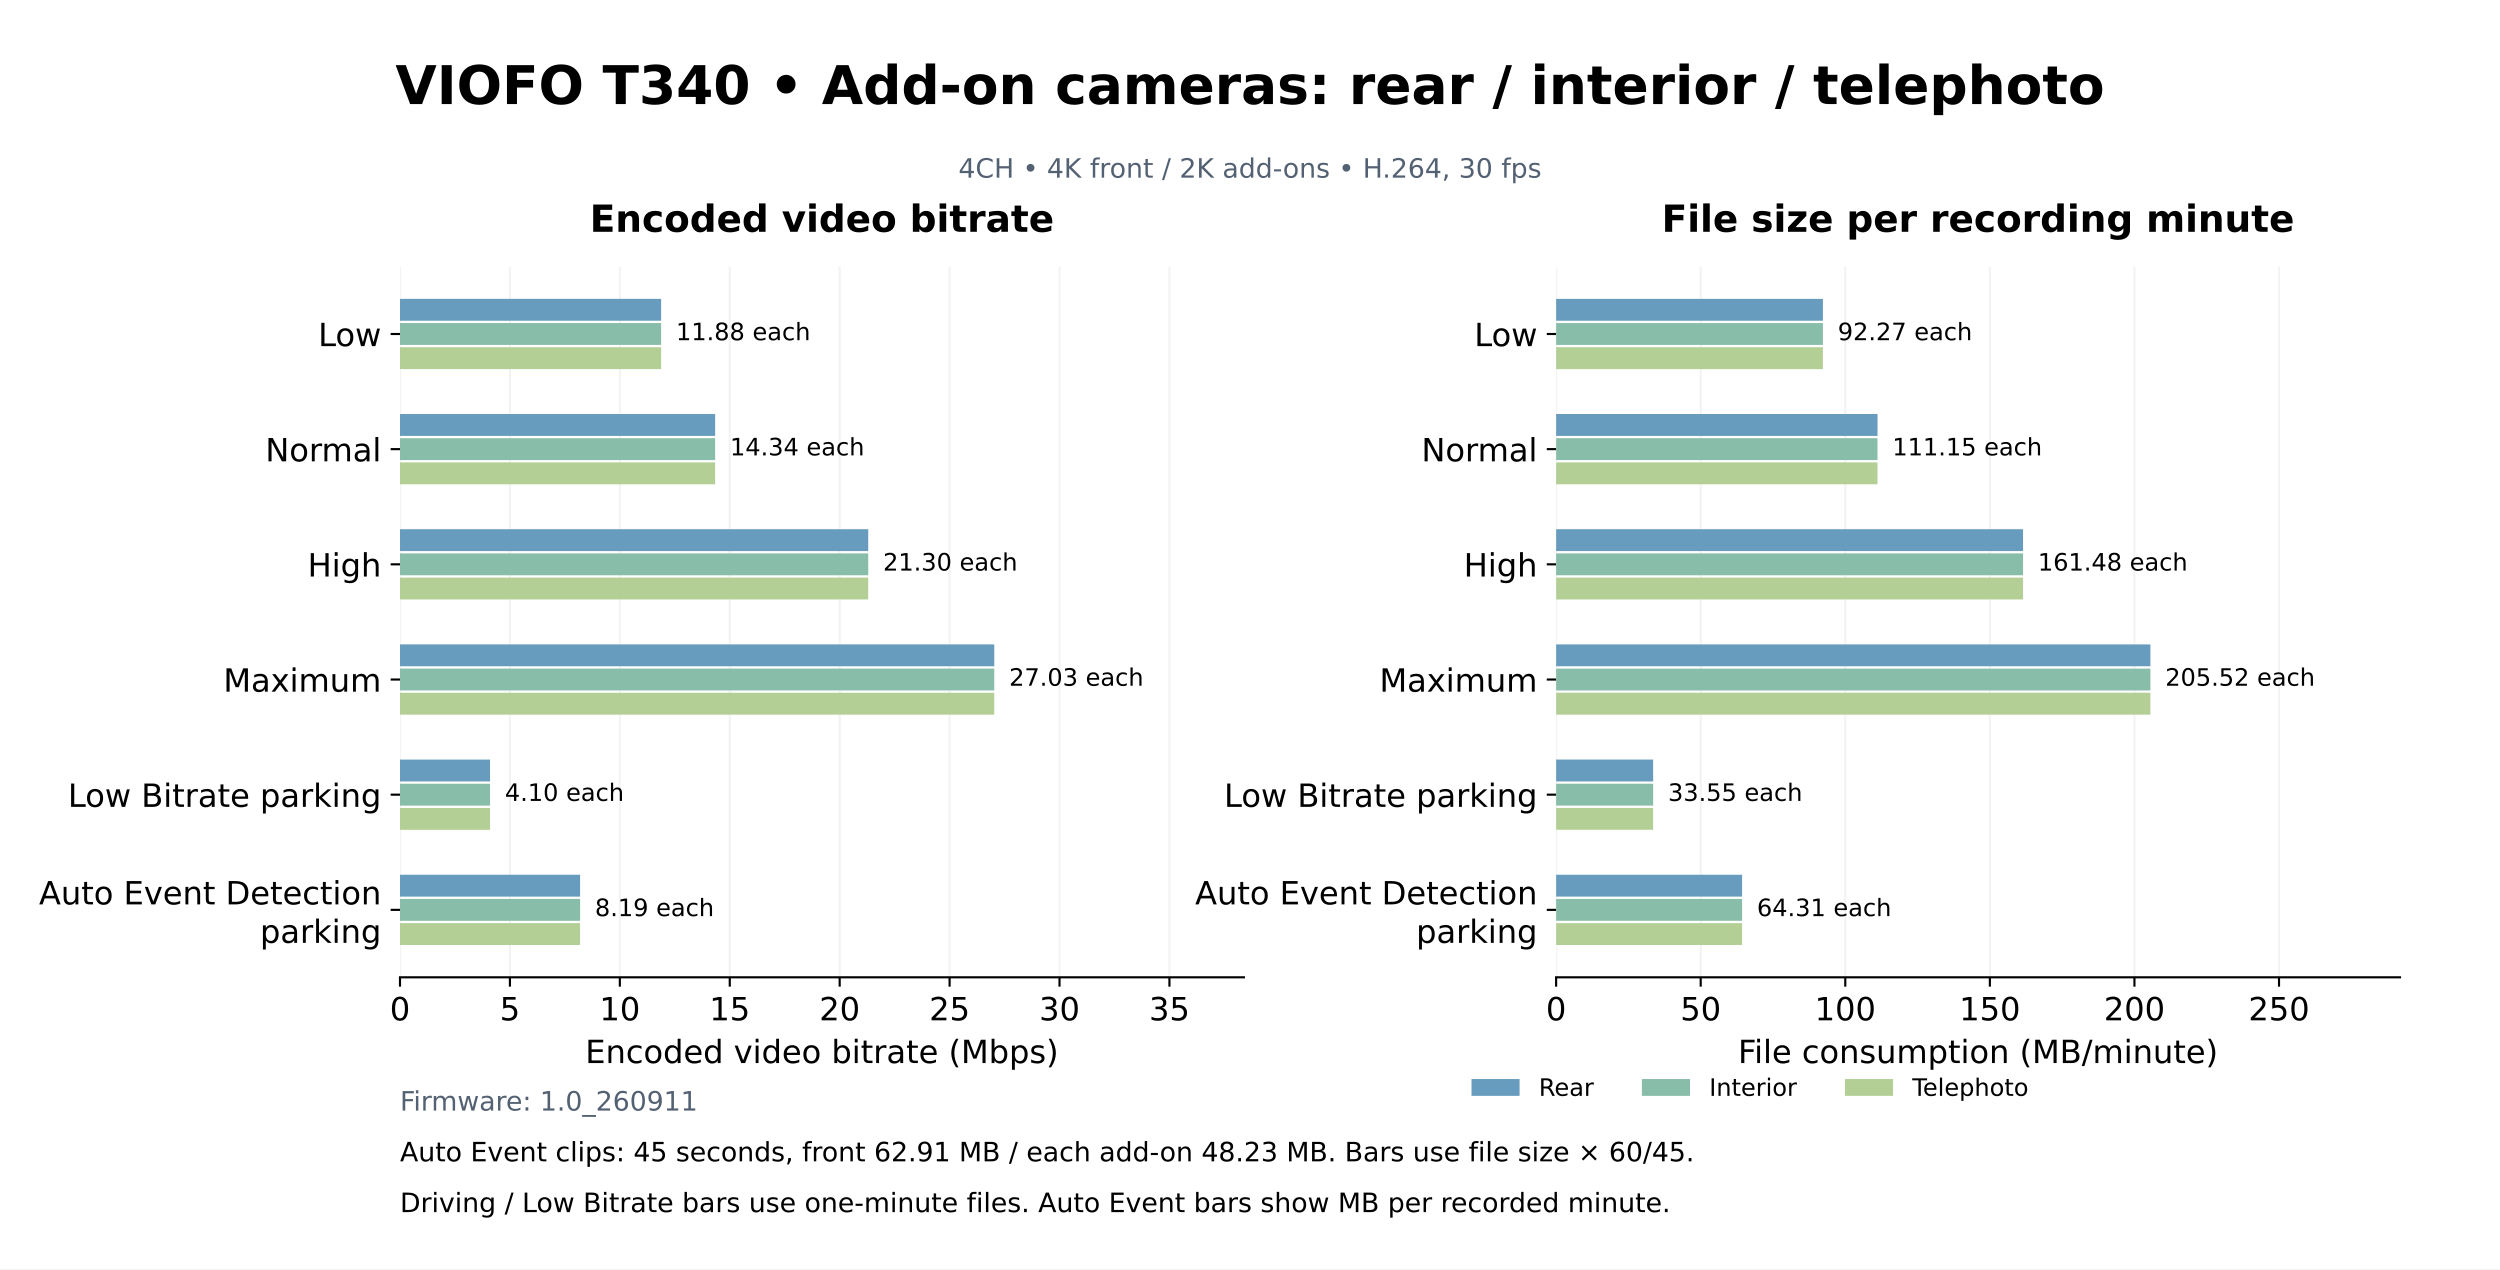
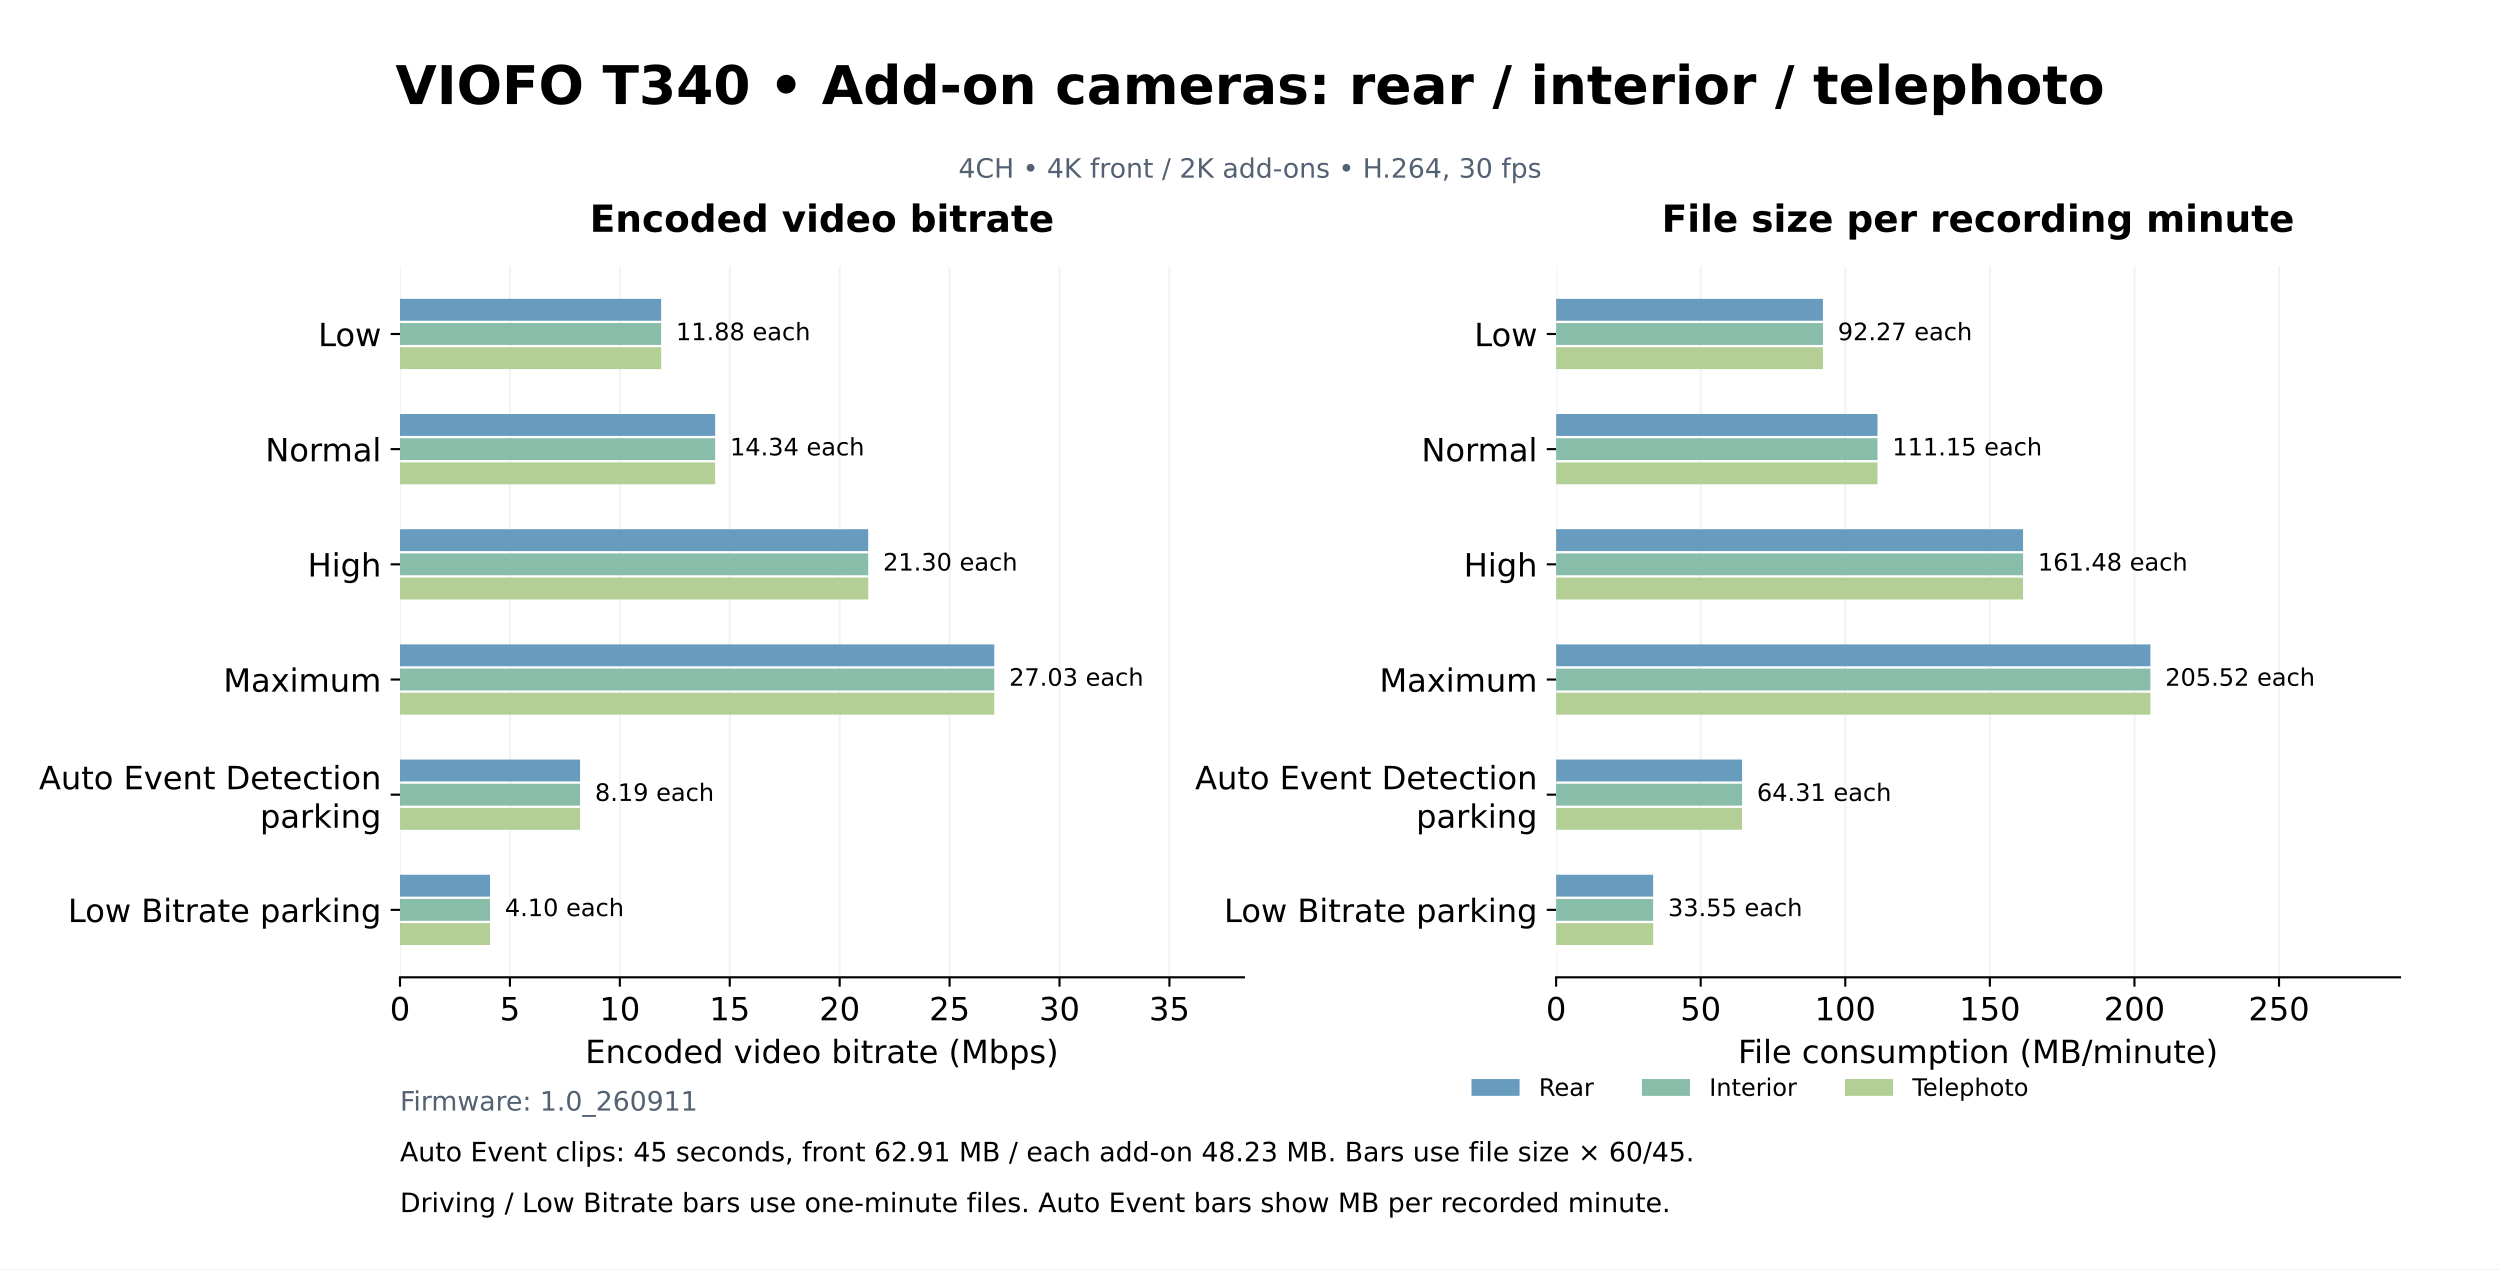
<svg xmlns="http://www.w3.org/2000/svg" xmlns:xlink="http://www.w3.org/1999/xlink" width="936pt" height="475.2pt" viewBox="0 0 936 475.2" version="1.1">
  <defs>
    <style type="text/css">*{stroke-linejoin: round; stroke-linecap: butt}</style>
  </defs>
  <g id="figure_1">
    <g id="patch_1">
      <path d="M 0 475.2 L 936 475.2 L 936 0 L 0 0 z " style="fill: #ffffff" />
    </g>
    <g id="axes_1">
      <g id="patch_2">
        <path d="M 149.76 365.904 L 465.709 365.904 L 465.709 99.792 L 149.76 99.792 z " style="fill: #ffffff" />
      </g>
      <g id="matplotlib.axis_1">
        <g id="xtick_1">
          <g id="line2d_1">
-             <path d="M 149.76 365.904 L 149.76 99.792 " clip-path="url(#p57a6788da8)" style="fill: none; stroke: #b0b0b0; stroke-opacity: 0.16; stroke-width: 0.8; stroke-linecap: square" />
+             <path d="M 149.76 365.904 L 149.76 99.792 " clip-path="url(#p39f75c5708)" style="fill: none; stroke: #b0b0b0; stroke-opacity: 0.16; stroke-width: 0.8; stroke-linecap: square" />
          </g>
          <g id="line2d_2">
            <defs>
-               <path id="m503a63d648" d="M 0 0 L 0 3.5 " style="stroke: #000000; stroke-width: 0.8" />
+               <path id="m5ed0238fe7" d="M 0 0 L 0 3.5 " style="stroke: #000000; stroke-width: 0.8" />
            </defs>
            <g>
-               <use xlink:href="#m503a63d648" x="149.76" y="365.904" style="stroke: #000000; stroke-width: 0.8" />
+               <use xlink:href="#m5ed0238fe7" x="149.76" y="365.904" style="stroke: #000000; stroke-width: 0.8" />
            </g>
          </g>
          <g id="text_1">
            <text style="font-size: 12px; font-family: 'DejaVu Sans'; text-anchor: middle" x="149.76" y="382.021" transform="rotate(-0 149.76 382.0212)">0</text>
          </g>
        </g>
        <g id="xtick_2">
          <g id="line2d_3">
-             <path d="M 190.914 365.904 L 190.914 99.792 " clip-path="url(#p57a6788da8)" style="fill: none; stroke: #b0b0b0; stroke-opacity: 0.16; stroke-width: 0.8; stroke-linecap: square" />
+             <path d="M 190.914 365.904 L 190.914 99.792 " clip-path="url(#p39f75c5708)" style="fill: none; stroke: #b0b0b0; stroke-opacity: 0.16; stroke-width: 0.8; stroke-linecap: square" />
          </g>
          <g id="line2d_4">
            <g>
-               <use xlink:href="#m503a63d648" x="190.914" y="365.904" style="stroke: #000000; stroke-width: 0.8" />
+               <use xlink:href="#m5ed0238fe7" x="190.914" y="365.904" style="stroke: #000000; stroke-width: 0.8" />
            </g>
          </g>
          <g id="text_2">
            <text style="font-size: 12px; font-family: 'DejaVu Sans'; text-anchor: middle" x="190.914" y="382.021" transform="rotate(-0 190.9135 382.0212)">5</text>
          </g>
        </g>
        <g id="xtick_3">
          <g id="line2d_5">
-             <path d="M 232.067 365.904 L 232.067 99.792 " clip-path="url(#p57a6788da8)" style="fill: none; stroke: #b0b0b0; stroke-opacity: 0.16; stroke-width: 0.8; stroke-linecap: square" />
+             <path d="M 232.067 365.904 L 232.067 99.792 " clip-path="url(#p39f75c5708)" style="fill: none; stroke: #b0b0b0; stroke-opacity: 0.16; stroke-width: 0.8; stroke-linecap: square" />
          </g>
          <g id="line2d_6">
            <g>
-               <use xlink:href="#m503a63d648" x="232.067" y="365.904" style="stroke: #000000; stroke-width: 0.8" />
+               <use xlink:href="#m5ed0238fe7" x="232.067" y="365.904" style="stroke: #000000; stroke-width: 0.8" />
            </g>
          </g>
          <g id="text_3">
            <text style="font-size: 12px; font-family: 'DejaVu Sans'; text-anchor: middle" x="232.067" y="382.021" transform="rotate(-0 232.0671 382.0212)">10</text>
          </g>
        </g>
        <g id="xtick_4">
          <g id="line2d_7">
-             <path d="M 273.221 365.904 L 273.221 99.792 " clip-path="url(#p57a6788da8)" style="fill: none; stroke: #b0b0b0; stroke-opacity: 0.16; stroke-width: 0.8; stroke-linecap: square" />
+             <path d="M 273.221 365.904 L 273.221 99.792 " clip-path="url(#p39f75c5708)" style="fill: none; stroke: #b0b0b0; stroke-opacity: 0.16; stroke-width: 0.8; stroke-linecap: square" />
          </g>
          <g id="line2d_8">
            <g>
-               <use xlink:href="#m503a63d648" x="273.221" y="365.904" style="stroke: #000000; stroke-width: 0.8" />
+               <use xlink:href="#m5ed0238fe7" x="273.221" y="365.904" style="stroke: #000000; stroke-width: 0.8" />
            </g>
          </g>
          <g id="text_4">
            <text style="font-size: 12px; font-family: 'DejaVu Sans'; text-anchor: middle" x="273.221" y="382.021" transform="rotate(-0 273.2206 382.0212)">15</text>
          </g>
        </g>
        <g id="xtick_5">
          <g id="line2d_9">
-             <path d="M 314.374 365.904 L 314.374 99.792 " clip-path="url(#p57a6788da8)" style="fill: none; stroke: #b0b0b0; stroke-opacity: 0.16; stroke-width: 0.8; stroke-linecap: square" />
+             <path d="M 314.374 365.904 L 314.374 99.792 " clip-path="url(#p39f75c5708)" style="fill: none; stroke: #b0b0b0; stroke-opacity: 0.16; stroke-width: 0.8; stroke-linecap: square" />
          </g>
          <g id="line2d_10">
            <g>
-               <use xlink:href="#m503a63d648" x="314.374" y="365.904" style="stroke: #000000; stroke-width: 0.8" />
+               <use xlink:href="#m5ed0238fe7" x="314.374" y="365.904" style="stroke: #000000; stroke-width: 0.8" />
            </g>
          </g>
          <g id="text_5">
            <text style="font-size: 12px; font-family: 'DejaVu Sans'; text-anchor: middle" x="314.374" y="382.021" transform="rotate(-0 314.3742 382.0212)">20</text>
          </g>
        </g>
        <g id="xtick_6">
          <g id="line2d_11">
-             <path d="M 355.528 365.904 L 355.528 99.792 " clip-path="url(#p57a6788da8)" style="fill: none; stroke: #b0b0b0; stroke-opacity: 0.16; stroke-width: 0.8; stroke-linecap: square" />
+             <path d="M 355.528 365.904 L 355.528 99.792 " clip-path="url(#p39f75c5708)" style="fill: none; stroke: #b0b0b0; stroke-opacity: 0.16; stroke-width: 0.8; stroke-linecap: square" />
          </g>
          <g id="line2d_12">
            <g>
-               <use xlink:href="#m503a63d648" x="355.528" y="365.904" style="stroke: #000000; stroke-width: 0.8" />
+               <use xlink:href="#m5ed0238fe7" x="355.528" y="365.904" style="stroke: #000000; stroke-width: 0.8" />
            </g>
          </g>
          <g id="text_6">
            <text style="font-size: 12px; font-family: 'DejaVu Sans'; text-anchor: middle" x="355.528" y="382.021" transform="rotate(-0 355.5277 382.0212)">25</text>
          </g>
        </g>
        <g id="xtick_7">
          <g id="line2d_13">
-             <path d="M 396.681 365.904 L 396.681 99.792 " clip-path="url(#p57a6788da8)" style="fill: none; stroke: #b0b0b0; stroke-opacity: 0.16; stroke-width: 0.8; stroke-linecap: square" />
+             <path d="M 396.681 365.904 L 396.681 99.792 " clip-path="url(#p39f75c5708)" style="fill: none; stroke: #b0b0b0; stroke-opacity: 0.16; stroke-width: 0.8; stroke-linecap: square" />
          </g>
          <g id="line2d_14">
            <g>
-               <use xlink:href="#m503a63d648" x="396.681" y="365.904" style="stroke: #000000; stroke-width: 0.8" />
+               <use xlink:href="#m5ed0238fe7" x="396.681" y="365.904" style="stroke: #000000; stroke-width: 0.8" />
            </g>
          </g>
          <g id="text_7">
            <text style="font-size: 12px; font-family: 'DejaVu Sans'; text-anchor: middle" x="396.681" y="382.021" transform="rotate(-0 396.6813 382.0212)">30</text>
          </g>
        </g>
        <g id="xtick_8">
          <g id="line2d_15">
-             <path d="M 437.835 365.904 L 437.835 99.792 " clip-path="url(#p57a6788da8)" style="fill: none; stroke: #b0b0b0; stroke-opacity: 0.16; stroke-width: 0.8; stroke-linecap: square" />
+             <path d="M 437.835 365.904 L 437.835 99.792 " clip-path="url(#p39f75c5708)" style="fill: none; stroke: #b0b0b0; stroke-opacity: 0.16; stroke-width: 0.8; stroke-linecap: square" />
          </g>
          <g id="line2d_16">
            <g>
-               <use xlink:href="#m503a63d648" x="437.835" y="365.904" style="stroke: #000000; stroke-width: 0.8" />
+               <use xlink:href="#m5ed0238fe7" x="437.835" y="365.904" style="stroke: #000000; stroke-width: 0.8" />
            </g>
          </g>
          <g id="text_8">
            <text style="font-size: 12px; font-family: 'DejaVu Sans'; text-anchor: middle" x="437.835" y="382.021" transform="rotate(-0 437.8348 382.0212)">35</text>
          </g>
        </g>
        <g id="text_9">
          <text style="font-size: 12px; font-family: 'DejaVu Sans'; text-anchor: middle" x="307.735" y="398.022" transform="rotate(-0 307.7347 398.0221)">Encoded video bitrate (Mbps)</text>
        </g>
      </g>
      <g id="matplotlib.axis_2">
        <g id="ytick_1">
          <g id="line2d_17">
            <defs>
-               <path id="mca5469ca9e" d="M 0 0 L -3.5 0 " style="stroke: #000000; stroke-width: 0.8" />
+               <path id="mc101d5d191" d="M 0 0 L -3.5 0 " style="stroke: #000000; stroke-width: 0.8" />
            </defs>
            <g>
-               <use xlink:href="#mca5469ca9e" x="149.76" y="125.041" style="stroke: #000000; stroke-width: 0.8" />
+               <use xlink:href="#mc101d5d191" x="149.76" y="125.041" style="stroke: #000000; stroke-width: 0.8" />
            </g>
          </g>
          <g id="text_10">
            <text style="font-size: 12px; font-family: 'DejaVu Sans'; text-anchor: end" x="142.76" y="129.599" transform="rotate(-0 142.76 129.5991)">Low</text>
          </g>
        </g>
        <g id="ytick_2">
          <g id="line2d_18">
            <g>
-               <use xlink:href="#mca5469ca9e" x="149.76" y="168.164" style="stroke: #000000; stroke-width: 0.8" />
+               <use xlink:href="#mc101d5d191" x="149.76" y="168.164" style="stroke: #000000; stroke-width: 0.8" />
            </g>
          </g>
          <g id="text_11">
            <text style="font-size: 12px; font-family: 'DejaVu Sans'; text-anchor: end" x="142.76" y="172.723" transform="rotate(-0 142.76 172.7226)">Normal</text>
          </g>
        </g>
        <g id="ytick_3">
          <g id="line2d_19">
            <g>
-               <use xlink:href="#mca5469ca9e" x="149.76" y="211.287" style="stroke: #000000; stroke-width: 0.8" />
+               <use xlink:href="#mc101d5d191" x="149.76" y="211.287" style="stroke: #000000; stroke-width: 0.8" />
            </g>
          </g>
          <g id="text_12">
            <text style="font-size: 12px; font-family: 'DejaVu Sans'; text-anchor: end" x="142.76" y="215.846" transform="rotate(-0 142.76 215.8456)">High</text>
          </g>
        </g>
        <g id="ytick_4">
          <g id="line2d_20">
            <g>
-               <use xlink:href="#mca5469ca9e" x="149.76" y="254.409" style="stroke: #000000; stroke-width: 0.8" />
+               <use xlink:href="#mc101d5d191" x="149.76" y="254.409" style="stroke: #000000; stroke-width: 0.8" />
            </g>
          </g>
          <g id="text_13">
            <text style="font-size: 12px; font-family: 'DejaVu Sans'; text-anchor: end" x="142.76" y="258.969" transform="rotate(-0 142.76 258.9686)">Maximum</text>
          </g>
        </g>
        <g id="ytick_5">
          <g id="line2d_21">
            <g>
-               <use xlink:href="#mca5469ca9e" x="149.76" y="297.532" style="stroke: #000000; stroke-width: 0.8" />
+               <use xlink:href="#mc101d5d191" x="149.76" y="297.532" style="stroke: #000000; stroke-width: 0.8" />
            </g>
          </g>
          <g id="text_14">
-             <text style="font-size: 12px; font-family: 'DejaVu Sans'; text-anchor: end" x="142.76" y="302.092" transform="rotate(-0 142.76 302.0916)">Low Bitrate parking</text>
+             <text style="font-size: 12px; font-family: 'DejaVu Sans'" transform="translate(14.59812 295.4905)">Auto Event Detection</text>
+             <text style="font-size: 12px; font-family: 'DejaVu Sans'" transform="translate(97.34937 309.8938)">parking</text>
          </g>
        </g>
        <g id="ytick_6">
          <g id="line2d_22">
            <g>
-               <use xlink:href="#mca5469ca9e" x="149.76" y="340.655" style="stroke: #000000; stroke-width: 0.8" />
+               <use xlink:href="#mc101d5d191" x="149.76" y="340.655" style="stroke: #000000; stroke-width: 0.8" />
            </g>
          </g>
          <g id="text_15">
-             <text style="font-size: 12px; font-family: 'DejaVu Sans'" transform="translate(14.59812 338.6135)">Auto Event Detection</text>
-             <text style="font-size: 12px; font-family: 'DejaVu Sans'" transform="translate(97.34937 353.0168)">parking</text>
+             <text style="font-size: 12px; font-family: 'DejaVu Sans'; text-anchor: end" x="142.76" y="345.215" transform="rotate(-0 142.76 345.2145)">Low Bitrate parking</text>
          </g>
        </g>
      </g>
      <g id="patch_3">
-         <path d="M 149.76 111.888 L 247.526 111.888 L 247.526 120.081 L 149.76 120.081 z " clip-path="url(#p57a6788da8)" style="fill: #689cbe" />
+         <path d="M 149.76 111.888 L 247.526 111.888 L 247.526 120.081 L 149.76 120.081 z " clip-path="url(#p39f75c5708)" style="fill: #689cbe" />
      </g>
      <g id="patch_4">
-         <path d="M 149.76 155.011 L 267.751 155.011 L 267.751 163.204 L 149.76 163.204 z " clip-path="url(#p57a6788da8)" style="fill: #689cbe" />
+         <path d="M 149.76 155.011 L 267.751 155.011 L 267.751 163.204 L 149.76 163.204 z " clip-path="url(#p39f75c5708)" style="fill: #689cbe" />
      </g>
      <g id="patch_5">
-         <path d="M 149.76 198.134 L 325.061 198.134 L 325.061 206.327 L 149.76 206.327 z " clip-path="url(#p57a6788da8)" style="fill: #689cbe" />
+         <path d="M 149.76 198.134 L 325.061 198.134 L 325.061 206.327 L 149.76 206.327 z " clip-path="url(#p39f75c5708)" style="fill: #689cbe" />
      </g>
      <g id="patch_6">
-         <path d="M 149.76 241.257 L 372.26 241.257 L 372.26 249.45 L 149.76 249.45 z " clip-path="url(#p57a6788da8)" style="fill: #689cbe" />
+         <path d="M 149.76 241.257 L 372.26 241.257 L 372.26 249.45 L 149.76 249.45 z " clip-path="url(#p39f75c5708)" style="fill: #689cbe" />
      </g>
      <g id="patch_7">
-         <path d="M 149.76 284.38 L 183.469 284.38 L 183.469 292.573 L 149.76 292.573 z " clip-path="url(#p57a6788da8)" style="fill: #689cbe" />
+         <path d="M 149.76 284.38 L 217.184 284.38 L 217.184 292.573 L 149.76 292.573 z " clip-path="url(#p39f75c5708)" style="fill: #689cbe" />
      </g>
      <g id="patch_8">
-         <path d="M 149.76 327.503 L 217.184 327.503 L 217.184 335.696 L 149.76 335.696 z " clip-path="url(#p57a6788da8)" style="fill: #689cbe" />
+         <path d="M 149.76 327.503 L 183.469 327.503 L 183.469 335.696 L 149.76 335.696 z " clip-path="url(#p39f75c5708)" style="fill: #689cbe" />
      </g>
      <g id="patch_9">
-         <path d="M 149.76 120.944 L 247.525 120.944 L 247.525 129.137 L 149.76 129.137 z " clip-path="url(#p57a6788da8)" style="fill: #88bda9" />
+         <path d="M 149.76 120.944 L 247.525 120.944 L 247.525 129.137 L 149.76 129.137 z " clip-path="url(#p39f75c5708)" style="fill: #88bda9" />
      </g>
      <g id="patch_10">
-         <path d="M 149.76 164.067 L 267.75 164.067 L 267.75 172.26 L 149.76 172.26 z " clip-path="url(#p57a6788da8)" style="fill: #88bda9" />
+         <path d="M 149.76 164.067 L 267.75 164.067 L 267.75 172.26 L 149.76 172.26 z " clip-path="url(#p39f75c5708)" style="fill: #88bda9" />
      </g>
      <g id="patch_11">
-         <path d="M 149.76 207.19 L 325.062 207.19 L 325.062 215.383 L 149.76 215.383 z " clip-path="url(#p57a6788da8)" style="fill: #88bda9" />
+         <path d="M 149.76 207.19 L 325.062 207.19 L 325.062 215.383 L 149.76 215.383 z " clip-path="url(#p39f75c5708)" style="fill: #88bda9" />
      </g>
      <g id="patch_12">
-         <path d="M 149.76 250.313 L 372.253 250.313 L 372.253 258.506 L 149.76 258.506 z " clip-path="url(#p57a6788da8)" style="fill: #88bda9" />
+         <path d="M 149.76 250.313 L 372.253 250.313 L 372.253 258.506 L 149.76 258.506 z " clip-path="url(#p39f75c5708)" style="fill: #88bda9" />
      </g>
      <g id="patch_13">
-         <path d="M 149.76 293.436 L 183.468 293.436 L 183.468 301.629 L 149.76 301.629 z " clip-path="url(#p57a6788da8)" style="fill: #88bda9" />
+         <path d="M 149.76 293.436 L 217.186 293.436 L 217.186 301.629 L 149.76 301.629 z " clip-path="url(#p39f75c5708)" style="fill: #88bda9" />
      </g>
      <g id="patch_14">
-         <path d="M 149.76 336.559 L 217.186 336.559 L 217.186 344.752 L 149.76 344.752 z " clip-path="url(#p57a6788da8)" style="fill: #88bda9" />
+         <path d="M 149.76 336.559 L 183.468 336.559 L 183.468 344.752 L 149.76 344.752 z " clip-path="url(#p39f75c5708)" style="fill: #88bda9" />
      </g>
      <g id="patch_15">
-         <path d="M 149.76 130 L 247.53 130 L 247.53 138.193 L 149.76 138.193 z " clip-path="url(#p57a6788da8)" style="fill: #b3cf95" />
+         <path d="M 149.76 130 L 247.53 130 L 247.53 138.193 L 149.76 138.193 z " clip-path="url(#p39f75c5708)" style="fill: #b3cf95" />
      </g>
      <g id="patch_16">
-         <path d="M 149.76 173.123 L 267.749 173.123 L 267.749 181.316 L 149.76 181.316 z " clip-path="url(#p57a6788da8)" style="fill: #b3cf95" />
+         <path d="M 149.76 173.123 L 267.749 173.123 L 267.749 181.316 L 149.76 181.316 z " clip-path="url(#p39f75c5708)" style="fill: #b3cf95" />
      </g>
      <g id="patch_17">
-         <path d="M 149.76 216.246 L 325.061 216.246 L 325.061 224.439 L 149.76 224.439 z " clip-path="url(#p57a6788da8)" style="fill: #b3cf95" />
+         <path d="M 149.76 216.246 L 325.061 216.246 L 325.061 224.439 L 149.76 224.439 z " clip-path="url(#p39f75c5708)" style="fill: #b3cf95" />
      </g>
      <g id="patch_18">
-         <path d="M 149.76 259.369 L 372.248 259.369 L 372.248 267.562 L 149.76 267.562 z " clip-path="url(#p57a6788da8)" style="fill: #b3cf95" />
+         <path d="M 149.76 259.369 L 372.248 259.369 L 372.248 267.562 L 149.76 267.562 z " clip-path="url(#p39f75c5708)" style="fill: #b3cf95" />
      </g>
      <g id="patch_19">
-         <path d="M 149.76 302.492 L 183.47 302.492 L 183.47 310.685 L 149.76 310.685 z " clip-path="url(#p57a6788da8)" style="fill: #b3cf95" />
+         <path d="M 149.76 302.492 L 217.18 302.492 L 217.18 310.685 L 149.76 310.685 z " clip-path="url(#p39f75c5708)" style="fill: #b3cf95" />
      </g>
      <g id="patch_20">
-         <path d="M 149.76 345.615 L 217.18 345.615 L 217.18 353.808 L 149.76 353.808 z " clip-path="url(#p57a6788da8)" style="fill: #b3cf95" />
+         <path d="M 149.76 345.615 L 183.47 345.615 L 183.47 353.808 L 149.76 353.808 z " clip-path="url(#p39f75c5708)" style="fill: #b3cf95" />
      </g>
      <g id="patch_21">
        <path d="M 149.76 365.904 L 465.709 365.904 " style="fill: none; stroke: #000000; stroke-width: 0.8; stroke-linejoin: miter; stroke-linecap: square" />
      </g>
      <g id="text_16">
        <text style="font-size: 9px; font-family: 'DejaVu Sans'; text-anchor: start" x="253.093" y="127.379" transform="rotate(-0 253.0927 127.3788)">11.88 each</text>
      </g>
      <g id="text_17">
        <text style="font-size: 9px; font-family: 'DejaVu Sans'; text-anchor: start" x="273.313" y="170.502" transform="rotate(-0 273.3134 170.5017)">14.34 each</text>
      </g>
      <g id="text_18">
        <text style="font-size: 9px; font-family: 'DejaVu Sans'; text-anchor: start" x="330.624" y="213.625" transform="rotate(-0 330.6242 213.6247)">21.30 each</text>
      </g>
      <g id="text_19">
        <text style="font-size: 9px; font-family: 'DejaVu Sans'; text-anchor: start" x="377.822" y="256.748" transform="rotate(-0 377.822 256.7477)">27.03 each</text>
      </g>
      <g id="text_20">
-         <text style="font-size: 9px; font-family: 'DejaVu Sans'; text-anchor: start" x="189.032" y="299.871" transform="rotate(-0 189.0324 299.8707)">4.10 each</text>
+         <text style="font-size: 9px; font-family: 'DejaVu Sans'; text-anchor: start" x="222.748" y="299.871" transform="rotate(-0 222.7481 299.8707)">8.19 each</text>
      </g>
      <g id="text_21">
-         <text style="font-size: 9px; font-family: 'DejaVu Sans'; text-anchor: start" x="222.748" y="342.994" transform="rotate(-0 222.7481 342.9937)">8.19 each</text>
+         <text style="font-size: 9px; font-family: 'DejaVu Sans'; text-anchor: start" x="189.032" y="342.994" transform="rotate(-0 189.0324 342.9937)">4.10 each</text>
      </g>
      <g id="text_22">
        <text style="font-weight: 700; font-size: 14px; font-family: 'DejaVu Sans'; text-anchor: middle" x="307.735" y="86.792" transform="rotate(-0 307.7347 86.792)">Encoded video bitrate</text>
      </g>
    </g>
    <g id="axes_2">
      <g id="patch_22">
        <path d="M 582.611 365.904 L 898.56 365.904 L 898.56 99.792 L 582.611 99.792 z " style="fill: #ffffff" />
      </g>
      <g id="matplotlib.axis_3">
        <g id="xtick_9">
          <g id="line2d_23">
-             <path d="M 582.611 365.904 L 582.611 99.792 " clip-path="url(#p1a41d8c70e)" style="fill: none; stroke: #b0b0b0; stroke-opacity: 0.16; stroke-width: 0.8; stroke-linecap: square" />
+             <path d="M 582.611 365.904 L 582.611 99.792 " clip-path="url(#p9df2b6e9de)" style="fill: none; stroke: #b0b0b0; stroke-opacity: 0.16; stroke-width: 0.8; stroke-linecap: square" />
          </g>
          <g id="line2d_24">
            <g>
-               <use xlink:href="#m503a63d648" x="582.611" y="365.904" style="stroke: #000000; stroke-width: 0.8" />
+               <use xlink:href="#m5ed0238fe7" x="582.611" y="365.904" style="stroke: #000000; stroke-width: 0.8" />
            </g>
          </g>
          <g id="text_23">
            <text style="font-size: 12px; font-family: 'DejaVu Sans'; text-anchor: middle" x="582.611" y="382.021" transform="rotate(-0 582.6106 382.0212)">0</text>
          </g>
        </g>
        <g id="xtick_10">
          <g id="line2d_25">
-             <path d="M 636.741 365.904 L 636.741 99.792 " clip-path="url(#p1a41d8c70e)" style="fill: none; stroke: #b0b0b0; stroke-opacity: 0.16; stroke-width: 0.8; stroke-linecap: square" />
+             <path d="M 636.741 365.904 L 636.741 99.792 " clip-path="url(#p9df2b6e9de)" style="fill: none; stroke: #b0b0b0; stroke-opacity: 0.16; stroke-width: 0.8; stroke-linecap: square" />
          </g>
          <g id="line2d_26">
            <g>
-               <use xlink:href="#m503a63d648" x="636.741" y="365.904" style="stroke: #000000; stroke-width: 0.8" />
+               <use xlink:href="#m5ed0238fe7" x="636.741" y="365.904" style="stroke: #000000; stroke-width: 0.8" />
            </g>
          </g>
          <g id="text_24">
            <text style="font-size: 12px; font-family: 'DejaVu Sans'; text-anchor: middle" x="636.741" y="382.021" transform="rotate(-0 636.7413 382.0212)">50</text>
          </g>
        </g>
        <g id="xtick_11">
          <g id="line2d_27">
-             <path d="M 690.872 365.904 L 690.872 99.792 " clip-path="url(#p1a41d8c70e)" style="fill: none; stroke: #b0b0b0; stroke-opacity: 0.16; stroke-width: 0.8; stroke-linecap: square" />
+             <path d="M 690.872 365.904 L 690.872 99.792 " clip-path="url(#p9df2b6e9de)" style="fill: none; stroke: #b0b0b0; stroke-opacity: 0.16; stroke-width: 0.8; stroke-linecap: square" />
          </g>
          <g id="line2d_28">
            <g>
-               <use xlink:href="#m503a63d648" x="690.872" y="365.904" style="stroke: #000000; stroke-width: 0.8" />
+               <use xlink:href="#m5ed0238fe7" x="690.872" y="365.904" style="stroke: #000000; stroke-width: 0.8" />
            </g>
          </g>
          <g id="text_25">
            <text style="font-size: 12px; font-family: 'DejaVu Sans'; text-anchor: middle" x="690.872" y="382.021" transform="rotate(-0 690.8719 382.0212)">100</text>
          </g>
        </g>
        <g id="xtick_12">
          <g id="line2d_29">
-             <path d="M 745.003 365.904 L 745.003 99.792 " clip-path="url(#p1a41d8c70e)" style="fill: none; stroke: #b0b0b0; stroke-opacity: 0.16; stroke-width: 0.8; stroke-linecap: square" />
+             <path d="M 745.003 365.904 L 745.003 99.792 " clip-path="url(#p9df2b6e9de)" style="fill: none; stroke: #b0b0b0; stroke-opacity: 0.16; stroke-width: 0.8; stroke-linecap: square" />
          </g>
          <g id="line2d_30">
            <g>
-               <use xlink:href="#m503a63d648" x="745.003" y="365.904" style="stroke: #000000; stroke-width: 0.8" />
+               <use xlink:href="#m5ed0238fe7" x="745.003" y="365.904" style="stroke: #000000; stroke-width: 0.8" />
            </g>
          </g>
          <g id="text_26">
            <text style="font-size: 12px; font-family: 'DejaVu Sans'; text-anchor: middle" x="745.003" y="382.021" transform="rotate(-0 745.0026 382.0212)">150</text>
          </g>
        </g>
        <g id="xtick_13">
          <g id="line2d_31">
-             <path d="M 799.133 365.904 L 799.133 99.792 " clip-path="url(#p1a41d8c70e)" style="fill: none; stroke: #b0b0b0; stroke-opacity: 0.16; stroke-width: 0.8; stroke-linecap: square" />
+             <path d="M 799.133 365.904 L 799.133 99.792 " clip-path="url(#p9df2b6e9de)" style="fill: none; stroke: #b0b0b0; stroke-opacity: 0.16; stroke-width: 0.8; stroke-linecap: square" />
          </g>
          <g id="line2d_32">
            <g>
-               <use xlink:href="#m503a63d648" x="799.133" y="365.904" style="stroke: #000000; stroke-width: 0.8" />
+               <use xlink:href="#m5ed0238fe7" x="799.133" y="365.904" style="stroke: #000000; stroke-width: 0.8" />
            </g>
          </g>
          <g id="text_27">
            <text style="font-size: 12px; font-family: 'DejaVu Sans'; text-anchor: middle" x="799.133" y="382.021" transform="rotate(-0 799.1332 382.0212)">200</text>
          </g>
        </g>
        <g id="xtick_14">
          <g id="line2d_33">
-             <path d="M 853.264 365.904 L 853.264 99.792 " clip-path="url(#p1a41d8c70e)" style="fill: none; stroke: #b0b0b0; stroke-opacity: 0.16; stroke-width: 0.8; stroke-linecap: square" />
+             <path d="M 853.264 365.904 L 853.264 99.792 " clip-path="url(#p9df2b6e9de)" style="fill: none; stroke: #b0b0b0; stroke-opacity: 0.16; stroke-width: 0.8; stroke-linecap: square" />
          </g>
          <g id="line2d_34">
            <g>
-               <use xlink:href="#m503a63d648" x="853.264" y="365.904" style="stroke: #000000; stroke-width: 0.8" />
+               <use xlink:href="#m5ed0238fe7" x="853.264" y="365.904" style="stroke: #000000; stroke-width: 0.8" />
            </g>
          </g>
          <g id="text_28">
            <text style="font-size: 12px; font-family: 'DejaVu Sans'; text-anchor: middle" x="853.264" y="382.021" transform="rotate(-0 853.2638 382.0212)">250</text>
          </g>
        </g>
        <g id="text_29">
          <text style="font-size: 12px; font-family: 'DejaVu Sans'; text-anchor: middle" x="740.585" y="398.022" transform="rotate(-0 740.5853 398.0221)">File consumption (MB/minute)</text>
        </g>
      </g>
      <g id="matplotlib.axis_4">
        <g id="ytick_7">
          <g id="line2d_35">
            <g>
-               <use xlink:href="#mca5469ca9e" x="582.611" y="125.041" style="stroke: #000000; stroke-width: 0.8" />
+               <use xlink:href="#mc101d5d191" x="582.611" y="125.041" style="stroke: #000000; stroke-width: 0.8" />
            </g>
          </g>
          <g id="text_30">
            <text style="font-size: 12px; font-family: 'DejaVu Sans'; text-anchor: end" x="575.611" y="129.599" transform="rotate(-0 575.6106 129.5991)">Low</text>
          </g>
        </g>
        <g id="ytick_8">
          <g id="line2d_36">
            <g>
-               <use xlink:href="#mca5469ca9e" x="582.611" y="168.164" style="stroke: #000000; stroke-width: 0.8" />
+               <use xlink:href="#mc101d5d191" x="582.611" y="168.164" style="stroke: #000000; stroke-width: 0.8" />
            </g>
          </g>
          <g id="text_31">
            <text style="font-size: 12px; font-family: 'DejaVu Sans'; text-anchor: end" x="575.611" y="172.723" transform="rotate(-0 575.6106 172.7226)">Normal</text>
          </g>
        </g>
        <g id="ytick_9">
          <g id="line2d_37">
            <g>
-               <use xlink:href="#mca5469ca9e" x="582.611" y="211.287" style="stroke: #000000; stroke-width: 0.8" />
+               <use xlink:href="#mc101d5d191" x="582.611" y="211.287" style="stroke: #000000; stroke-width: 0.8" />
            </g>
          </g>
          <g id="text_32">
            <text style="font-size: 12px; font-family: 'DejaVu Sans'; text-anchor: end" x="575.611" y="215.846" transform="rotate(-0 575.6106 215.8456)">High</text>
          </g>
        </g>
        <g id="ytick_10">
          <g id="line2d_38">
            <g>
-               <use xlink:href="#mca5469ca9e" x="582.611" y="254.409" style="stroke: #000000; stroke-width: 0.8" />
+               <use xlink:href="#mc101d5d191" x="582.611" y="254.409" style="stroke: #000000; stroke-width: 0.8" />
            </g>
          </g>
          <g id="text_33">
            <text style="font-size: 12px; font-family: 'DejaVu Sans'; text-anchor: end" x="575.611" y="258.969" transform="rotate(-0 575.6106 258.9686)">Maximum</text>
          </g>
        </g>
        <g id="ytick_11">
          <g id="line2d_39">
            <g>
-               <use xlink:href="#mca5469ca9e" x="582.611" y="297.532" style="stroke: #000000; stroke-width: 0.8" />
+               <use xlink:href="#mc101d5d191" x="582.611" y="297.532" style="stroke: #000000; stroke-width: 0.8" />
            </g>
          </g>
          <g id="text_34">
-             <text style="font-size: 12px; font-family: 'DejaVu Sans'; text-anchor: end" x="575.611" y="302.092" transform="rotate(-0 575.6106 302.0916)">Low Bitrate parking</text>
+             <text style="font-size: 12px; font-family: 'DejaVu Sans'" transform="translate(447.4488 295.4905)">Auto Event Detection</text>
+             <text style="font-size: 12px; font-family: 'DejaVu Sans'" transform="translate(530.2 309.8938)">parking</text>
          </g>
        </g>
        <g id="ytick_12">
          <g id="line2d_40">
            <g>
-               <use xlink:href="#mca5469ca9e" x="582.611" y="340.655" style="stroke: #000000; stroke-width: 0.8" />
+               <use xlink:href="#mc101d5d191" x="582.611" y="340.655" style="stroke: #000000; stroke-width: 0.8" />
            </g>
          </g>
          <g id="text_35">
-             <text style="font-size: 12px; font-family: 'DejaVu Sans'" transform="translate(447.4488 338.6135)">Auto Event Detection</text>
-             <text style="font-size: 12px; font-family: 'DejaVu Sans'" transform="translate(530.2 353.0168)">parking</text>
+             <text style="font-size: 12px; font-family: 'DejaVu Sans'; text-anchor: end" x="575.611" y="345.215" transform="rotate(-0 575.6106 345.2145)">Low Bitrate parking</text>
          </g>
        </g>
      </g>
      <g id="patch_23">
-         <path d="M 582.611 111.888 L 682.508 111.888 L 682.508 120.081 L 582.611 120.081 z " clip-path="url(#p1a41d8c70e)" style="fill: #689cbe" />
+         <path d="M 582.611 111.888 L 682.508 111.888 L 682.508 120.081 L 582.611 120.081 z " clip-path="url(#p9df2b6e9de)" style="fill: #689cbe" />
      </g>
      <g id="patch_24">
-         <path d="M 582.611 155.011 L 702.942 155.011 L 702.942 163.204 L 582.611 163.204 z " clip-path="url(#p1a41d8c70e)" style="fill: #689cbe" />
+         <path d="M 582.611 155.011 L 702.942 155.011 L 702.942 163.204 L 582.611 163.204 z " clip-path="url(#p9df2b6e9de)" style="fill: #689cbe" />
      </g>
      <g id="patch_25">
-         <path d="M 582.611 198.134 L 757.432 198.134 L 757.432 206.327 L 582.611 206.327 z " clip-path="url(#p1a41d8c70e)" style="fill: #689cbe" />
+         <path d="M 582.611 198.134 L 757.432 198.134 L 757.432 206.327 L 582.611 206.327 z " clip-path="url(#p9df2b6e9de)" style="fill: #689cbe" />
      </g>
      <g id="patch_26">
-         <path d="M 582.611 241.257 L 805.11 241.257 L 805.11 249.45 L 582.611 249.45 z " clip-path="url(#p1a41d8c70e)" style="fill: #689cbe" />
+         <path d="M 582.611 241.257 L 805.11 241.257 L 805.11 249.45 L 582.611 249.45 z " clip-path="url(#p9df2b6e9de)" style="fill: #689cbe" />
      </g>
      <g id="patch_27">
-         <path d="M 582.611 284.38 L 618.937 284.38 L 618.937 292.573 L 582.611 292.573 z " clip-path="url(#p1a41d8c70e)" style="fill: #689cbe" />
+         <path d="M 582.611 284.38 L 652.236 284.38 L 652.236 292.573 L 582.611 292.573 z " clip-path="url(#p9df2b6e9de)" style="fill: #689cbe" />
      </g>
      <g id="patch_28">
-         <path d="M 582.611 327.503 L 652.236 327.503 L 652.236 335.696 L 582.611 335.696 z " clip-path="url(#p1a41d8c70e)" style="fill: #689cbe" />
+         <path d="M 582.611 327.503 L 618.937 327.503 L 618.937 335.696 L 582.611 335.696 z " clip-path="url(#p9df2b6e9de)" style="fill: #689cbe" />
      </g>
      <g id="patch_29">
-         <path d="M 582.611 120.944 L 682.508 120.944 L 682.508 129.137 L 582.611 129.137 z " clip-path="url(#p1a41d8c70e)" style="fill: #88bda9" />
+         <path d="M 582.611 120.944 L 682.508 120.944 L 682.508 129.137 L 582.611 129.137 z " clip-path="url(#p9df2b6e9de)" style="fill: #88bda9" />
      </g>
      <g id="patch_30">
-         <path d="M 582.611 164.067 L 702.942 164.067 L 702.942 172.26 L 582.611 172.26 z " clip-path="url(#p1a41d8c70e)" style="fill: #88bda9" />
+         <path d="M 582.611 164.067 L 702.942 164.067 L 702.942 172.26 L 582.611 172.26 z " clip-path="url(#p9df2b6e9de)" style="fill: #88bda9" />
      </g>
      <g id="patch_31">
-         <path d="M 582.611 207.19 L 757.432 207.19 L 757.432 215.383 L 582.611 215.383 z " clip-path="url(#p1a41d8c70e)" style="fill: #88bda9" />
+         <path d="M 582.611 207.19 L 757.432 207.19 L 757.432 215.383 L 582.611 215.383 z " clip-path="url(#p9df2b6e9de)" style="fill: #88bda9" />
      </g>
      <g id="patch_32">
-         <path d="M 582.611 250.313 L 805.11 250.313 L 805.11 258.506 L 582.611 258.506 z " clip-path="url(#p1a41d8c70e)" style="fill: #88bda9" />
+         <path d="M 582.611 250.313 L 805.11 250.313 L 805.11 258.506 L 582.611 258.506 z " clip-path="url(#p9df2b6e9de)" style="fill: #88bda9" />
      </g>
      <g id="patch_33">
-         <path d="M 582.611 293.436 L 618.937 293.436 L 618.937 301.629 L 582.611 301.629 z " clip-path="url(#p1a41d8c70e)" style="fill: #88bda9" />
+         <path d="M 582.611 293.436 L 652.236 293.436 L 652.236 301.629 L 582.611 301.629 z " clip-path="url(#p9df2b6e9de)" style="fill: #88bda9" />
      </g>
      <g id="patch_34">
-         <path d="M 582.611 336.559 L 652.236 336.559 L 652.236 344.752 L 582.611 344.752 z " clip-path="url(#p1a41d8c70e)" style="fill: #88bda9" />
+         <path d="M 582.611 336.559 L 618.937 336.559 L 618.937 344.752 L 582.611 344.752 z " clip-path="url(#p9df2b6e9de)" style="fill: #88bda9" />
      </g>
      <g id="patch_35">
-         <path d="M 582.611 130 L 682.508 130 L 682.508 138.193 L 582.611 138.193 z " clip-path="url(#p1a41d8c70e)" style="fill: #b3cf95" />
+         <path d="M 582.611 130 L 682.508 130 L 682.508 138.193 L 582.611 138.193 z " clip-path="url(#p9df2b6e9de)" style="fill: #b3cf95" />
      </g>
      <g id="patch_36">
-         <path d="M 582.611 173.123 L 702.942 173.123 L 702.942 181.316 L 582.611 181.316 z " clip-path="url(#p1a41d8c70e)" style="fill: #b3cf95" />
+         <path d="M 582.611 173.123 L 702.942 173.123 L 702.942 181.316 L 582.611 181.316 z " clip-path="url(#p9df2b6e9de)" style="fill: #b3cf95" />
      </g>
      <g id="patch_37">
-         <path d="M 582.611 216.246 L 757.432 216.246 L 757.432 224.439 L 582.611 224.439 z " clip-path="url(#p1a41d8c70e)" style="fill: #b3cf95" />
+         <path d="M 582.611 216.246 L 757.432 216.246 L 757.432 224.439 L 582.611 224.439 z " clip-path="url(#p9df2b6e9de)" style="fill: #b3cf95" />
      </g>
      <g id="patch_38">
-         <path d="M 582.611 259.369 L 805.11 259.369 L 805.11 267.562 L 582.611 267.562 z " clip-path="url(#p1a41d8c70e)" style="fill: #b3cf95" />
+         <path d="M 582.611 259.369 L 805.11 259.369 L 805.11 267.562 L 582.611 267.562 z " clip-path="url(#p9df2b6e9de)" style="fill: #b3cf95" />
      </g>
      <g id="patch_39">
-         <path d="M 582.611 302.492 L 618.937 302.492 L 618.937 310.685 L 582.611 310.685 z " clip-path="url(#p1a41d8c70e)" style="fill: #b3cf95" />
+         <path d="M 582.611 302.492 L 652.236 302.492 L 652.236 310.685 L 582.611 310.685 z " clip-path="url(#p9df2b6e9de)" style="fill: #b3cf95" />
      </g>
      <g id="patch_40">
-         <path d="M 582.611 345.615 L 652.236 345.615 L 652.236 353.808 L 582.611 353.808 z " clip-path="url(#p1a41d8c70e)" style="fill: #b3cf95" />
+         <path d="M 582.611 345.615 L 618.937 345.615 L 618.937 353.808 L 582.611 353.808 z " clip-path="url(#p9df2b6e9de)" style="fill: #b3cf95" />
      </g>
      <g id="patch_41">
        <path d="M 582.611 365.904 L 898.56 365.904 " style="fill: none; stroke: #000000; stroke-width: 0.8; stroke-linejoin: miter; stroke-linecap: square" />
      </g>
      <g id="text_36">
        <text style="font-size: 9px; font-family: 'DejaVu Sans'; text-anchor: start" x="688.071" y="127.379" transform="rotate(-0 688.0709 127.3788)">92.27 each</text>
      </g>
      <g id="text_37">
        <text style="font-size: 9px; font-family: 'DejaVu Sans'; text-anchor: start" x="708.505" y="170.502" transform="rotate(-0 708.5045 170.5017)">111.15 each</text>
      </g>
      <g id="text_38">
        <text style="font-size: 9px; font-family: 'DejaVu Sans'; text-anchor: start" x="762.994" y="213.625" transform="rotate(-0 762.9942 213.6247)">161.48 each</text>
      </g>
      <g id="text_39">
        <text style="font-size: 9px; font-family: 'DejaVu Sans'; text-anchor: start" x="810.673" y="256.748" transform="rotate(-0 810.6727 256.7477)">205.52 each</text>
      </g>
      <g id="text_40">
-         <text style="font-size: 9px; font-family: 'DejaVu Sans'; text-anchor: start" x="624.5" y="299.871" transform="rotate(-0 624.4996 299.8707)">33.55 each</text>
+         <text style="font-size: 9px; font-family: 'DejaVu Sans'; text-anchor: start" x="657.799" y="299.871" transform="rotate(-0 657.7988 299.8707)">64.31 each</text>
      </g>
      <g id="text_41">
-         <text style="font-size: 9px; font-family: 'DejaVu Sans'; text-anchor: start" x="657.799" y="342.994" transform="rotate(-0 657.7988 342.9937)">64.31 each</text>
+         <text style="font-size: 9px; font-family: 'DejaVu Sans'; text-anchor: start" x="624.5" y="342.994" transform="rotate(-0 624.4996 342.9937)">33.55 each</text>
      </g>
      <g id="text_42">
        <text style="font-weight: 700; font-size: 14px; font-family: 'DejaVu Sans'; text-anchor: middle" x="740.585" y="86.792" transform="rotate(-0 740.5853 86.792)">File size per recording minute</text>
      </g>
    </g>
    <g id="text_43">
      <text style="font-weight: 700; font-size: 20px; font-family: 'DejaVu Sans'; text-anchor: middle" x="468" y="38.957" transform="rotate(-0 468 38.95687)">VIOFO T340 • Add-on cameras: rear / interior / telephoto</text>
    </g>
    <g id="text_44">
      <text style="font-size: 10px; font-family: 'DejaVu Sans'; text-anchor: middle; fill: #536173" x="468" y="66.528" transform="rotate(-0 468 66.528)">4CH • 4K front / 2K add-ons • H.264, 30 fps</text>
    </g>
    <g id="text_45">
      <text style="font-size: 10px; font-family: 'DejaVu Sans'; text-anchor: start; fill: #536173" x="149.76" y="415.8" transform="rotate(-0 149.76 415.8)">Firmware: 1.0_260911</text>
    </g>
    <g id="text_46">
      <text style="font-size: 10px; font-family: 'DejaVu Sans'; text-anchor: start" x="149.76" y="434.808" transform="rotate(-0 149.76 434.808)">Auto Event clips: 45 seconds, front 62.91 MB / each add-on 48.23 MB. Bars use file size × 60/45.</text>
    </g>
    <g id="text_47">
      <text style="font-size: 10px; font-family: 'DejaVu Sans'; text-anchor: start" x="149.76" y="453.816" transform="rotate(-0 149.76 453.816)">Driving / Low Bitrate bars use one-minute files. Auto Event bars show MB per recorded minute.</text>
    </g>
    <g id="legend_1">
      <g id="patch_42">
        <path d="M 550.931 410.29 L 568.931 410.29 L 568.931 403.99 L 550.931 403.99 z " style="fill: #689cbe" />
      </g>
      <g id="text_48">
        <text style="font-size: 9px; font-family: 'DejaVu Sans'; text-anchor: start" x="576.131" y="410.29" transform="rotate(-0 576.1308 410.2899)">Rear</text>
      </g>
      <g id="patch_43">
        <path d="M 614.734 410.29 L 632.734 410.29 L 632.734 403.99 L 614.734 403.99 z " style="fill: #88bda9" />
      </g>
      <g id="text_49">
        <text style="font-size: 9px; font-family: 'DejaVu Sans'; text-anchor: start" x="639.934" y="410.29" transform="rotate(-0 639.9338 410.2899)">Interior</text>
      </g>
      <g id="patch_44">
        <path d="M 690.765 410.29 L 708.765 410.29 L 708.765 403.99 L 690.765 403.99 z " style="fill: #b3cf95" />
      </g>
      <g id="text_50">
        <text style="font-size: 9px; font-family: 'DejaVu Sans'; text-anchor: start" x="715.965" y="410.29" transform="rotate(-0 715.9655 410.2899)">Telephoto</text>
      </g>
    </g>
  </g>
  <defs>
-     <clipPath id="p57a6788da8">
+     <clipPath id="p39f75c5708">
      <rect x="149.76" y="99.792" width="315.949" height="266.112" />
    </clipPath>
-     <clipPath id="p1a41d8c70e">
+     <clipPath id="p9df2b6e9de">
      <rect x="582.611" y="99.792" width="315.949" height="266.112" />
    </clipPath>
  </defs>
</svg>
